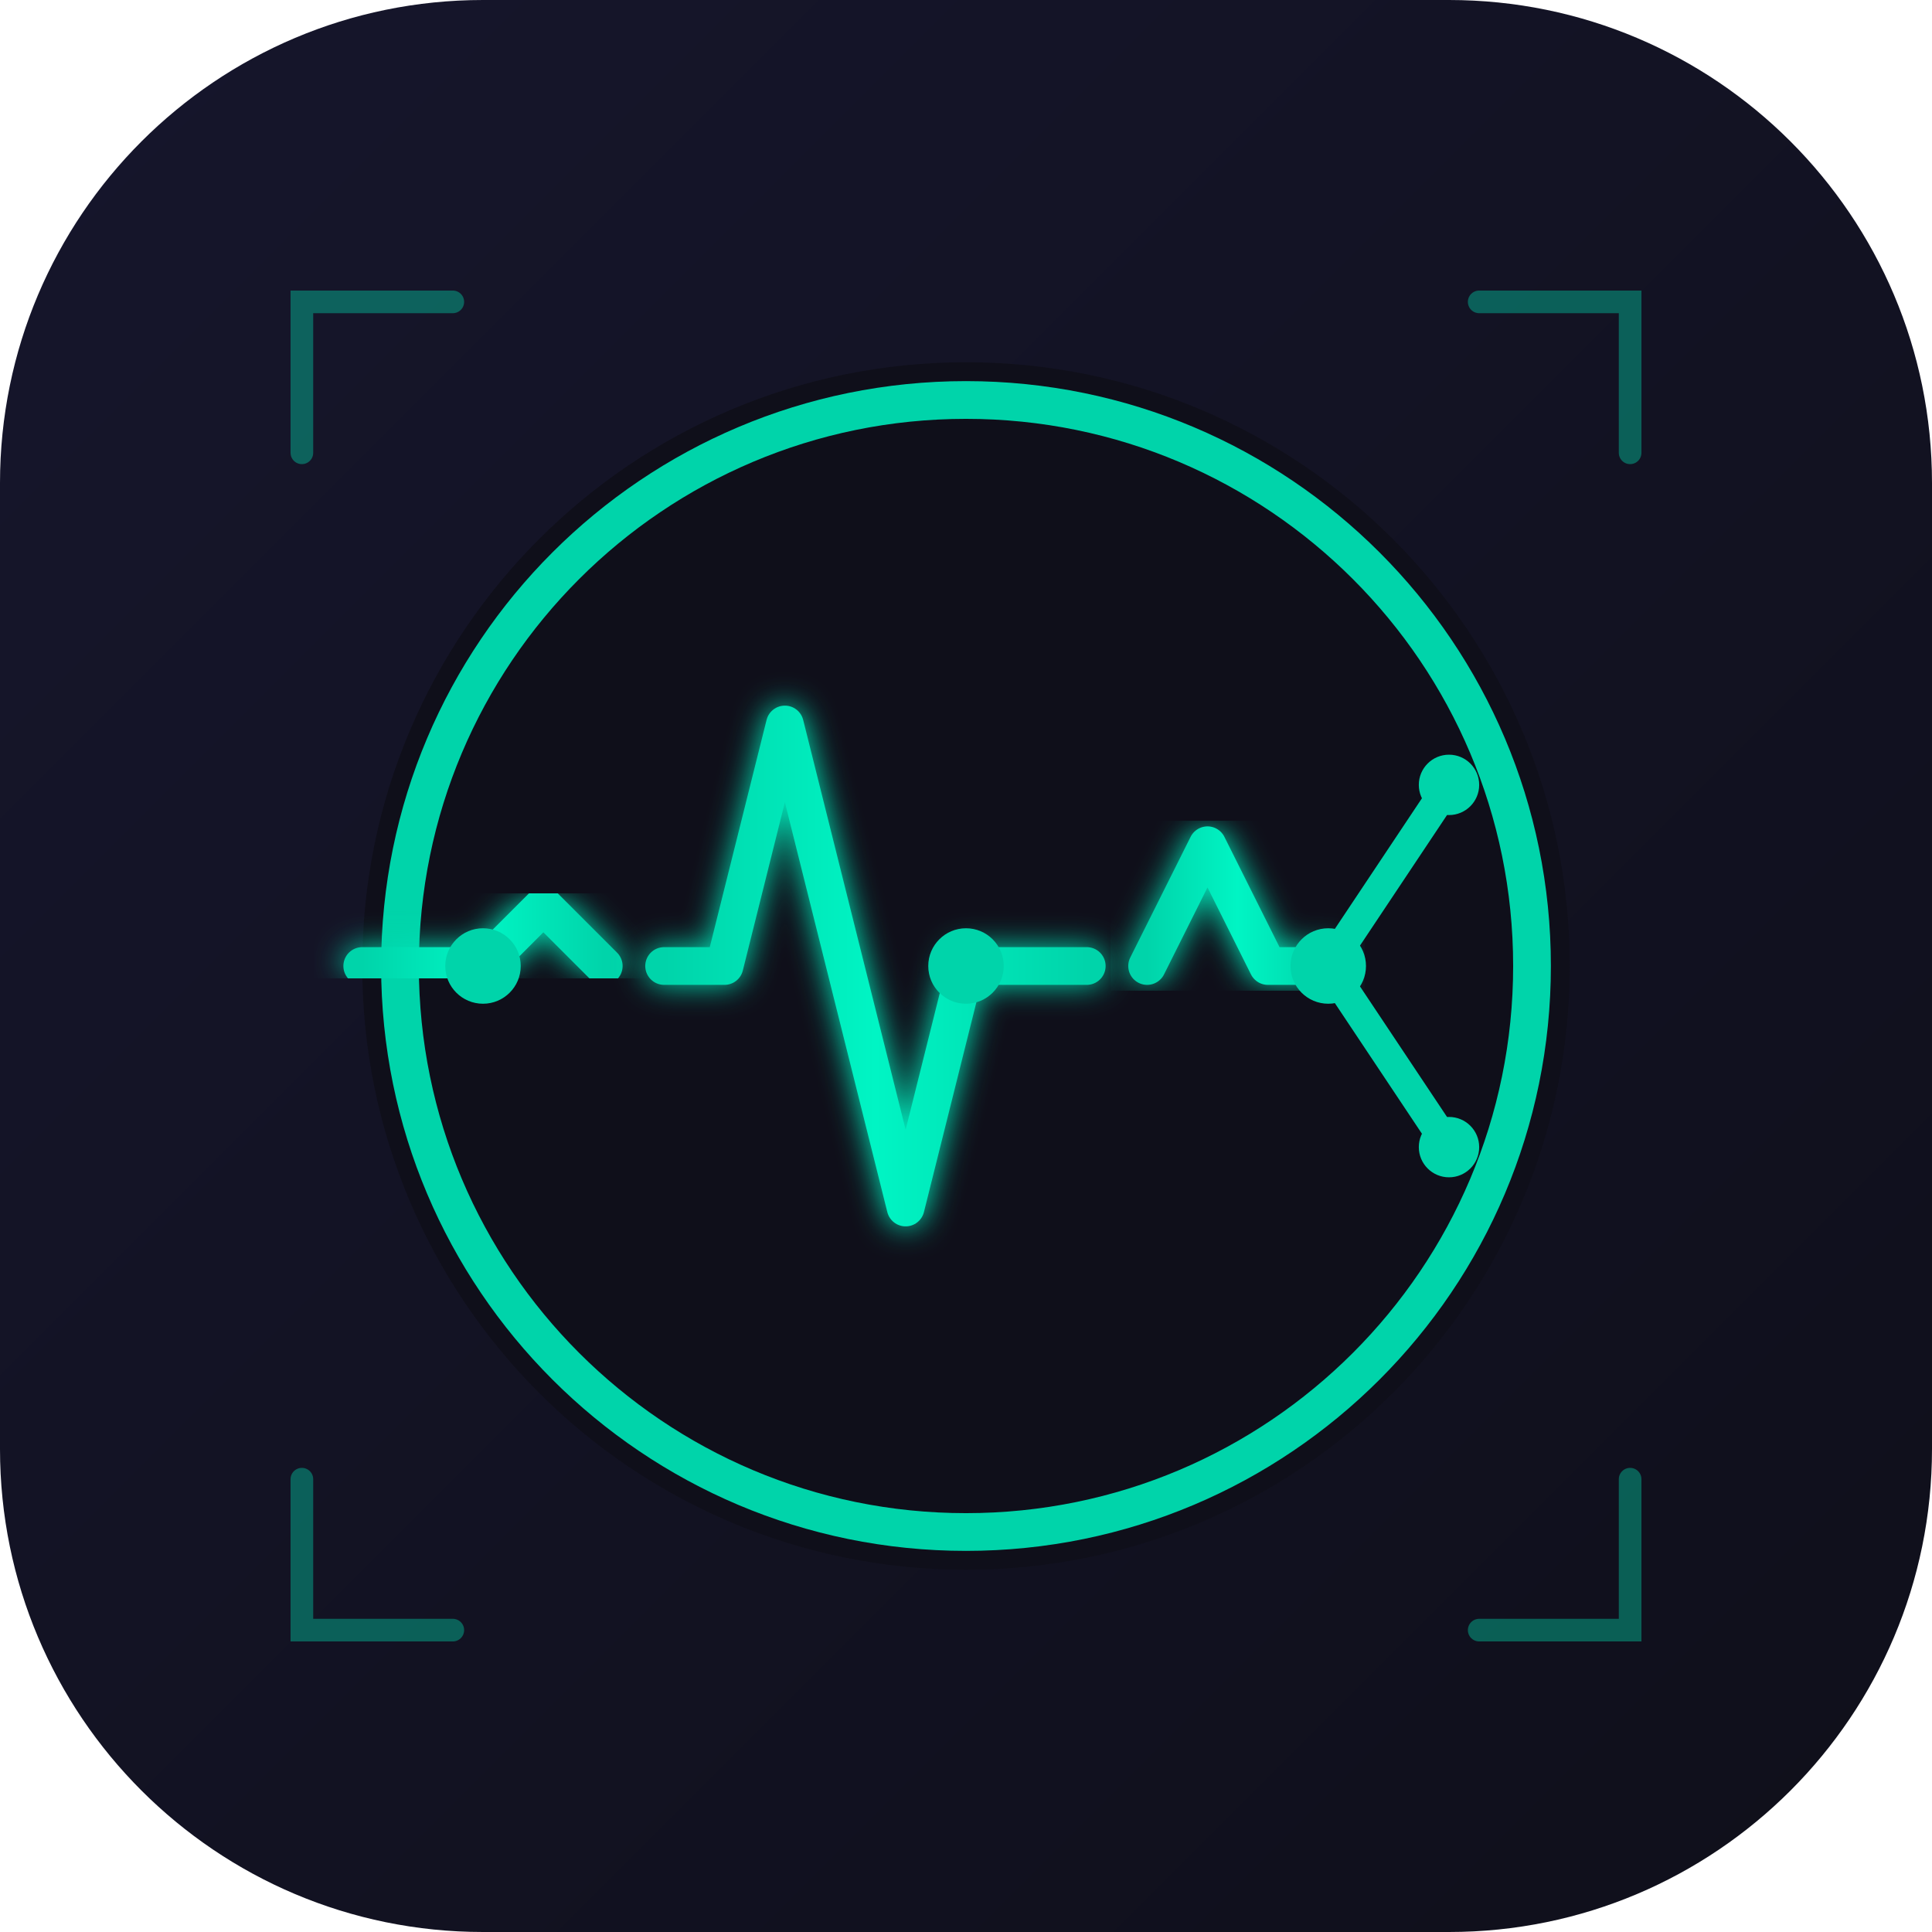
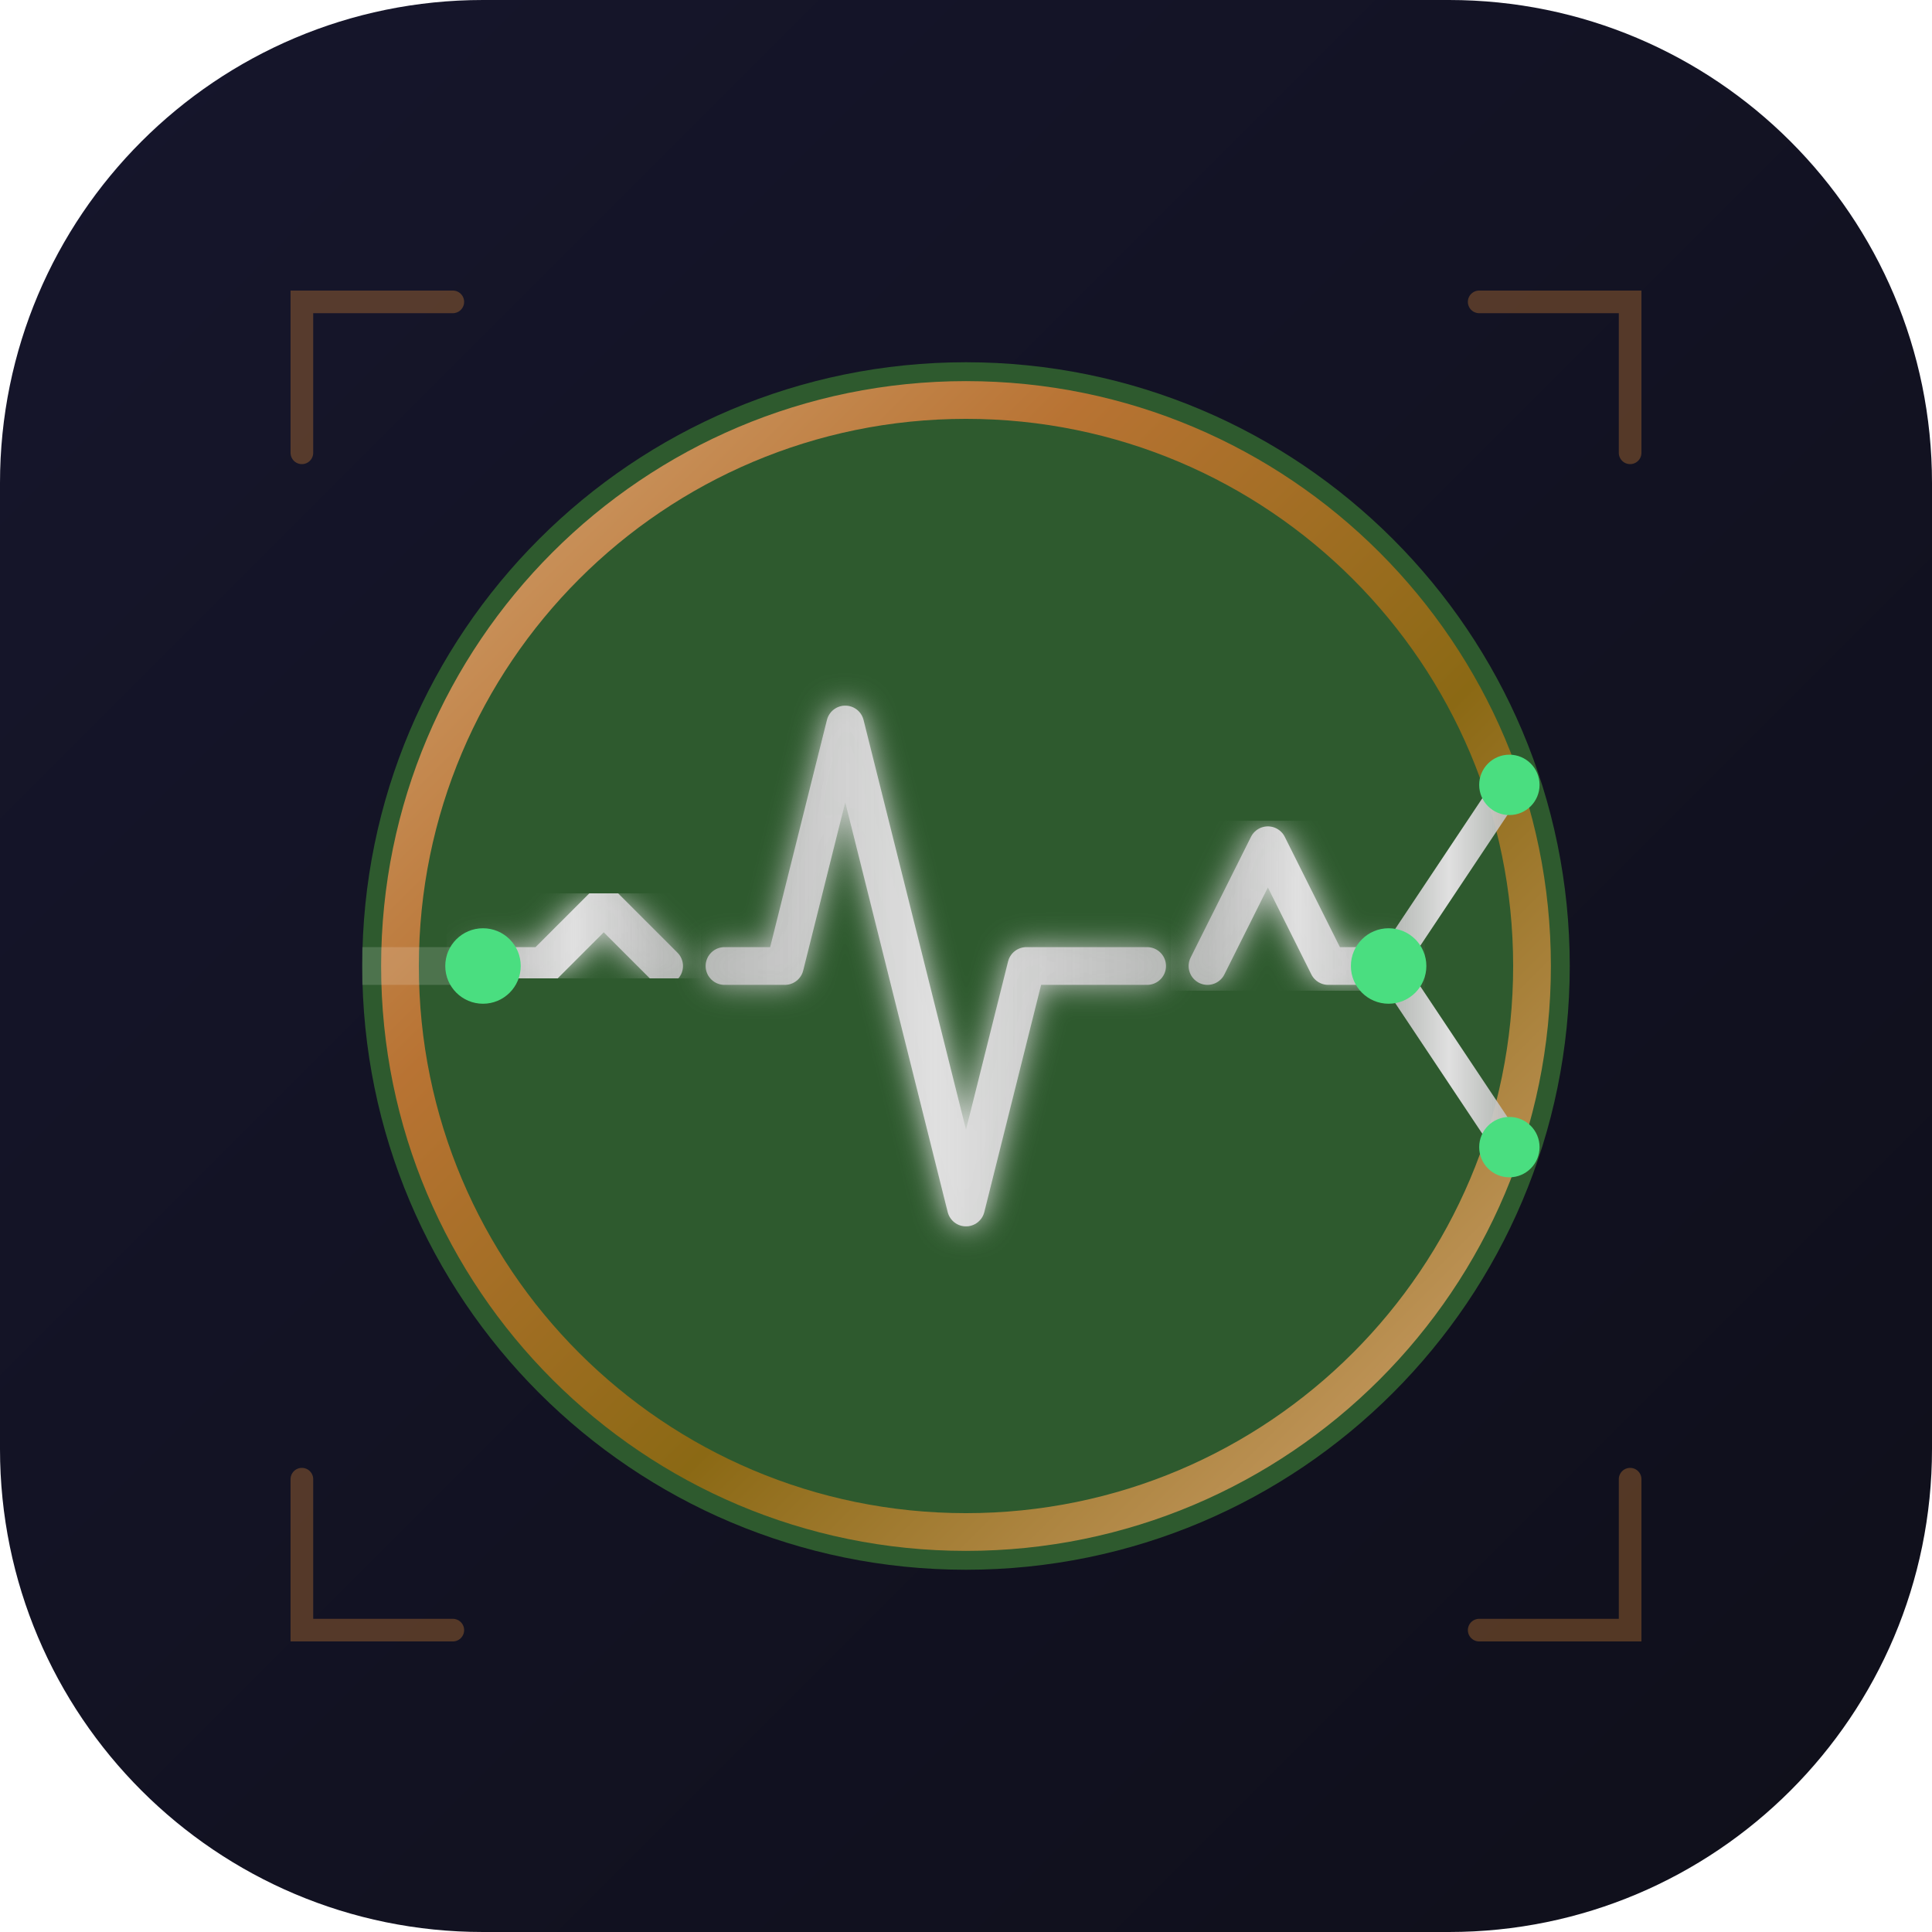
<svg xmlns="http://www.w3.org/2000/svg" width="512" height="512" viewBox="0 0 512 512">
  <defs>
    <linearGradient id="bgGrad" x1="0%" y1="0%" x2="100%" y2="100%">
      <stop offset="0%" style="stop-color:#16162c;stop-opacity:1" />
      <stop offset="100%" style="stop-color:#0f0f1a;stop-opacity:1" />
    </linearGradient>
-     <linearGradient id="pulseGrad" x1="0%" y1="0%" x2="100%" y2="0%">
-       <stop offset="0%" style="stop-color:#00d4aa;stop-opacity:1" />
-       <stop offset="50%" style="stop-color:#00f5c4;stop-opacity:1" />
-       <stop offset="100%" style="stop-color:#00d4aa;stop-opacity:1" />
+     <linearGradient id="ecgGrad" x1="0%" y1="0%" x2="100%" y2="0%">
+       <stop offset="0%" style="stop-color:#C0C0C0;stop-opacity:0.9" />
+       <stop offset="50%" style="stop-color:#E0E0E0;stop-opacity:1" />
+       <stop offset="100%" style="stop-color:#C0C0C0;stop-opacity:0.9" />
+     </linearGradient>
+     <linearGradient id="bronzeRim" x1="0%" y1="0%" x2="100%" y2="100%">
+       <stop offset="0%" style="stop-color:#D4A574;stop-opacity:1" />
+       <stop offset="30%" style="stop-color:#B87333;stop-opacity:1" />
+       <stop offset="60%" style="stop-color:#8B6914;stop-opacity:1" />
+       <stop offset="100%" style="stop-color:#D4A574;stop-opacity:1" />
    </linearGradient>
    <filter id="glow" x="-20%" y="-20%" width="140%" height="140%">
      <feGaussianBlur stdDeviation="4" result="blur" />
      <feComposite in="SourceGraphic" in2="blur" operator="over" />
    </filter>
  </defs>
  <rect width="512" height="512" fill="url(#bgGrad)" rx="128" />
-   <path d="M80 120 L80 80 L120 80" fill="none" stroke="#00d4aa" stroke-width="6" stroke-linecap="round" opacity="0.4" />
-   <path d="M432 120 L432 80 L392 80" fill="none" stroke="#00d4aa" stroke-width="6" stroke-linecap="round" opacity="0.4" />
-   <path d="M80 392 L80 432 L120 432" fill="none" stroke="#00d4aa" stroke-width="6" stroke-linecap="round" opacity="0.4" />
-   <path d="M432 392 L432 432 L392 432" fill="none" stroke="#00d4aa" stroke-width="6" stroke-linecap="round" opacity="0.4" />
-   <circle cx="256" cy="256" r="160" fill="#0f0f1a" />
-   <circle cx="256" cy="256" r="150" fill="none" stroke="#00d4aa" stroke-width="10" />
-   <polyline points="96,256 128,256 144,240 160,256" fill="none" stroke="url(#pulseGrad)" stroke-width="10" stroke-linecap="round" stroke-linejoin="round" filter="url(#glow)" />
-   <line x1="160" y1="256" x2="176" y2="256" stroke="url(#pulseGrad)" stroke-width="10" stroke-linecap="round" />
-   <polyline points="176,256 192,256 208,192 240,320 256,256 288,256" fill="none" stroke="url(#pulseGrad)" stroke-width="10" stroke-linecap="round" stroke-linejoin="round" filter="url(#glow)" />
-   <line x1="288" y1="256" x2="304" y2="256" stroke="url(#pulseGrad)" stroke-width="10" stroke-linecap="round" />
-   <polyline points="304,256 320,224 336,256 352,256" fill="none" stroke="url(#pulseGrad)" stroke-width="10" stroke-linecap="round" stroke-linejoin="round" filter="url(#glow)" />
-   <line x1="352" y1="256" x2="384" y2="208" stroke="#00d4aa" stroke-width="8" stroke-linecap="round" />
-   <line x1="352" y1="256" x2="384" y2="304" stroke="#00d4aa" stroke-width="8" stroke-linecap="round" />
-   <circle cx="128" cy="256" r="10" fill="#00d4aa" />
-   <circle cx="256" cy="256" r="10" fill="#00d4aa" />
-   <circle cx="352" cy="256" r="10" fill="#00d4aa" />
-   <circle cx="384" cy="208" r="8" fill="#00d4aa" />
-   <circle cx="384" cy="304" r="8" fill="#00d4aa" />
+   <path d="M80 120 L80 80 L120 80" fill="none" stroke="#B87333" stroke-width="6" stroke-linecap="round" opacity="0.4" />
+   <path d="M432 120 L432 80 L392 80" fill="none" stroke="#B87333" stroke-width="6" stroke-linecap="round" opacity="0.4" />
+   <path d="M80 392 L80 432 L120 432" fill="none" stroke="#B87333" stroke-width="6" stroke-linecap="round" opacity="0.4" />
+   <path d="M432 392 L432 432 L392 432" fill="none" stroke="#B87333" stroke-width="6" stroke-linecap="round" opacity="0.4" />
+   <circle cx="256" cy="256" r="160" fill="#2E5A2E" />
+   <circle cx="256" cy="256" r="150" fill="none" stroke="url(#bronzeRim)" stroke-width="10" />
+   <line x1="96" y1="256" x2="128" y2="256" stroke="rgba(255,255,255,0.15)" stroke-width="10" />
+   <polyline points="128,256 144,256 160,240 176,256" fill="none" stroke="url(#ecgGrad)" stroke-width="10" stroke-linecap="round" stroke-linejoin="round" filter="url(#glow)" />
+   <line x1="176" y1="256" x2="192" y2="256" stroke="url(#ecgGrad)" stroke-width="10" stroke-linecap="round" />
+   <polyline points="192,256 208,256 224,192 256,320 272,256 304,256" fill="none" stroke="url(#ecgGrad)" stroke-width="10" stroke-linecap="round" stroke-linejoin="round" filter="url(#glow)" />
+   <line x1="304" y1="256" x2="320" y2="256" stroke="url(#ecgGrad)" stroke-width="10" stroke-linecap="round" />
+   <polyline points="320,256 336,224 352,256 368,256" fill="none" stroke="url(#ecgGrad)" stroke-width="10" stroke-linecap="round" stroke-linejoin="round" filter="url(#glow)" />
+   <line x1="368" y1="256" x2="400" y2="208" stroke="url(#ecgGrad)" stroke-width="8" stroke-linecap="round" />
+   <line x1="368" y1="256" x2="400" y2="304" stroke="url(#ecgGrad)" stroke-width="8" stroke-linecap="round" />
+   <circle cx="128" cy="256" r="10" fill="#4ADE80" />
+   <circle cx="368" cy="256" r="10" fill="#4ADE80" />
+   <circle cx="400" cy="208" r="8" fill="#4ADE80" />
+   <circle cx="400" cy="304" r="8" fill="#4ADE80" />
</svg>
